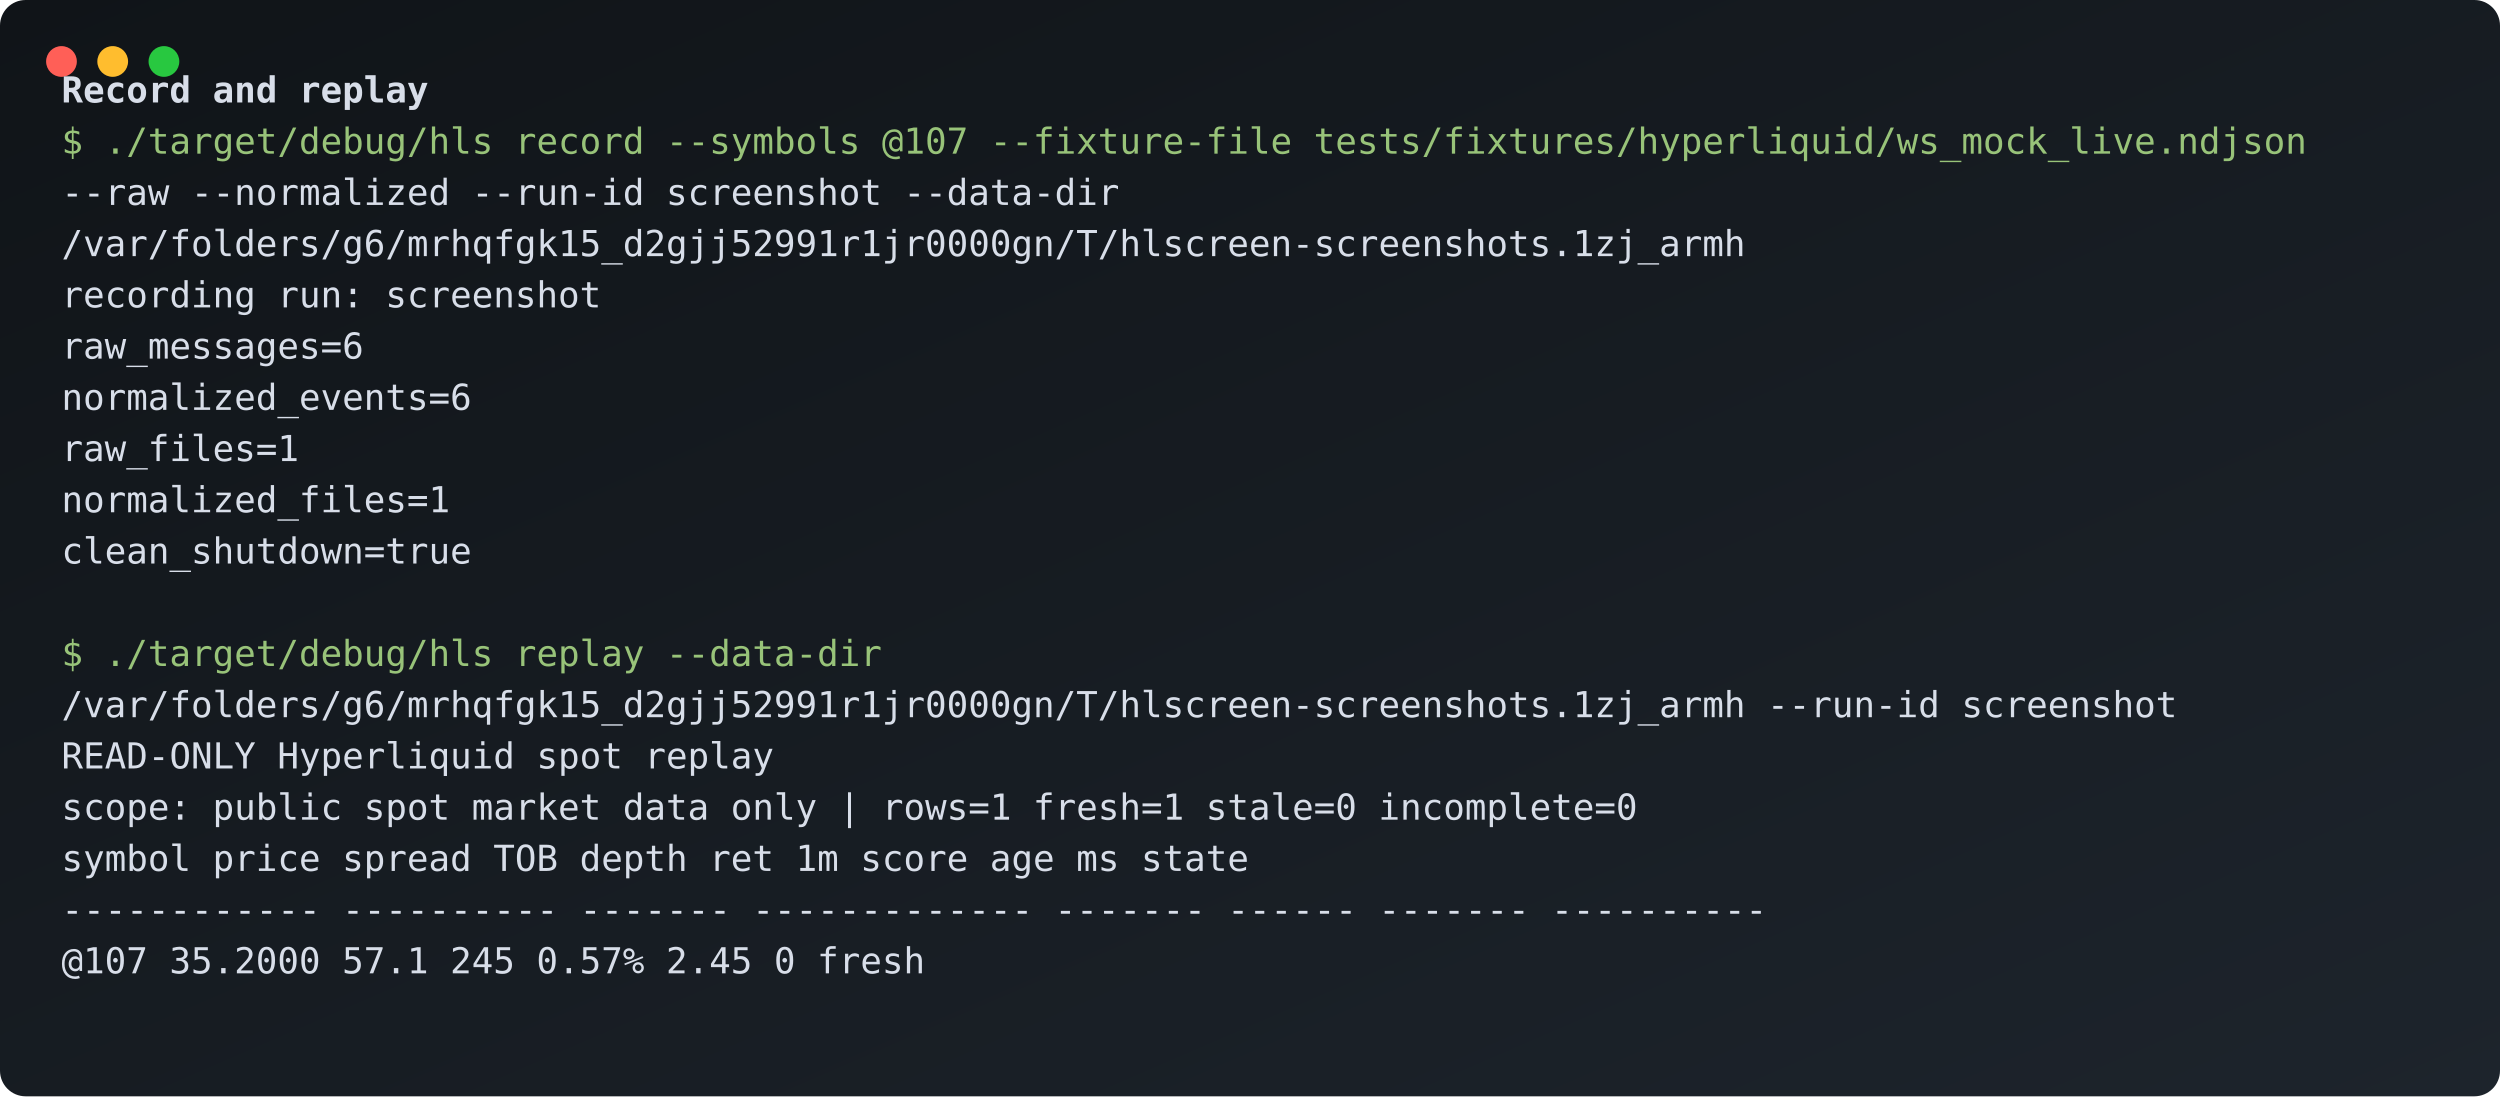
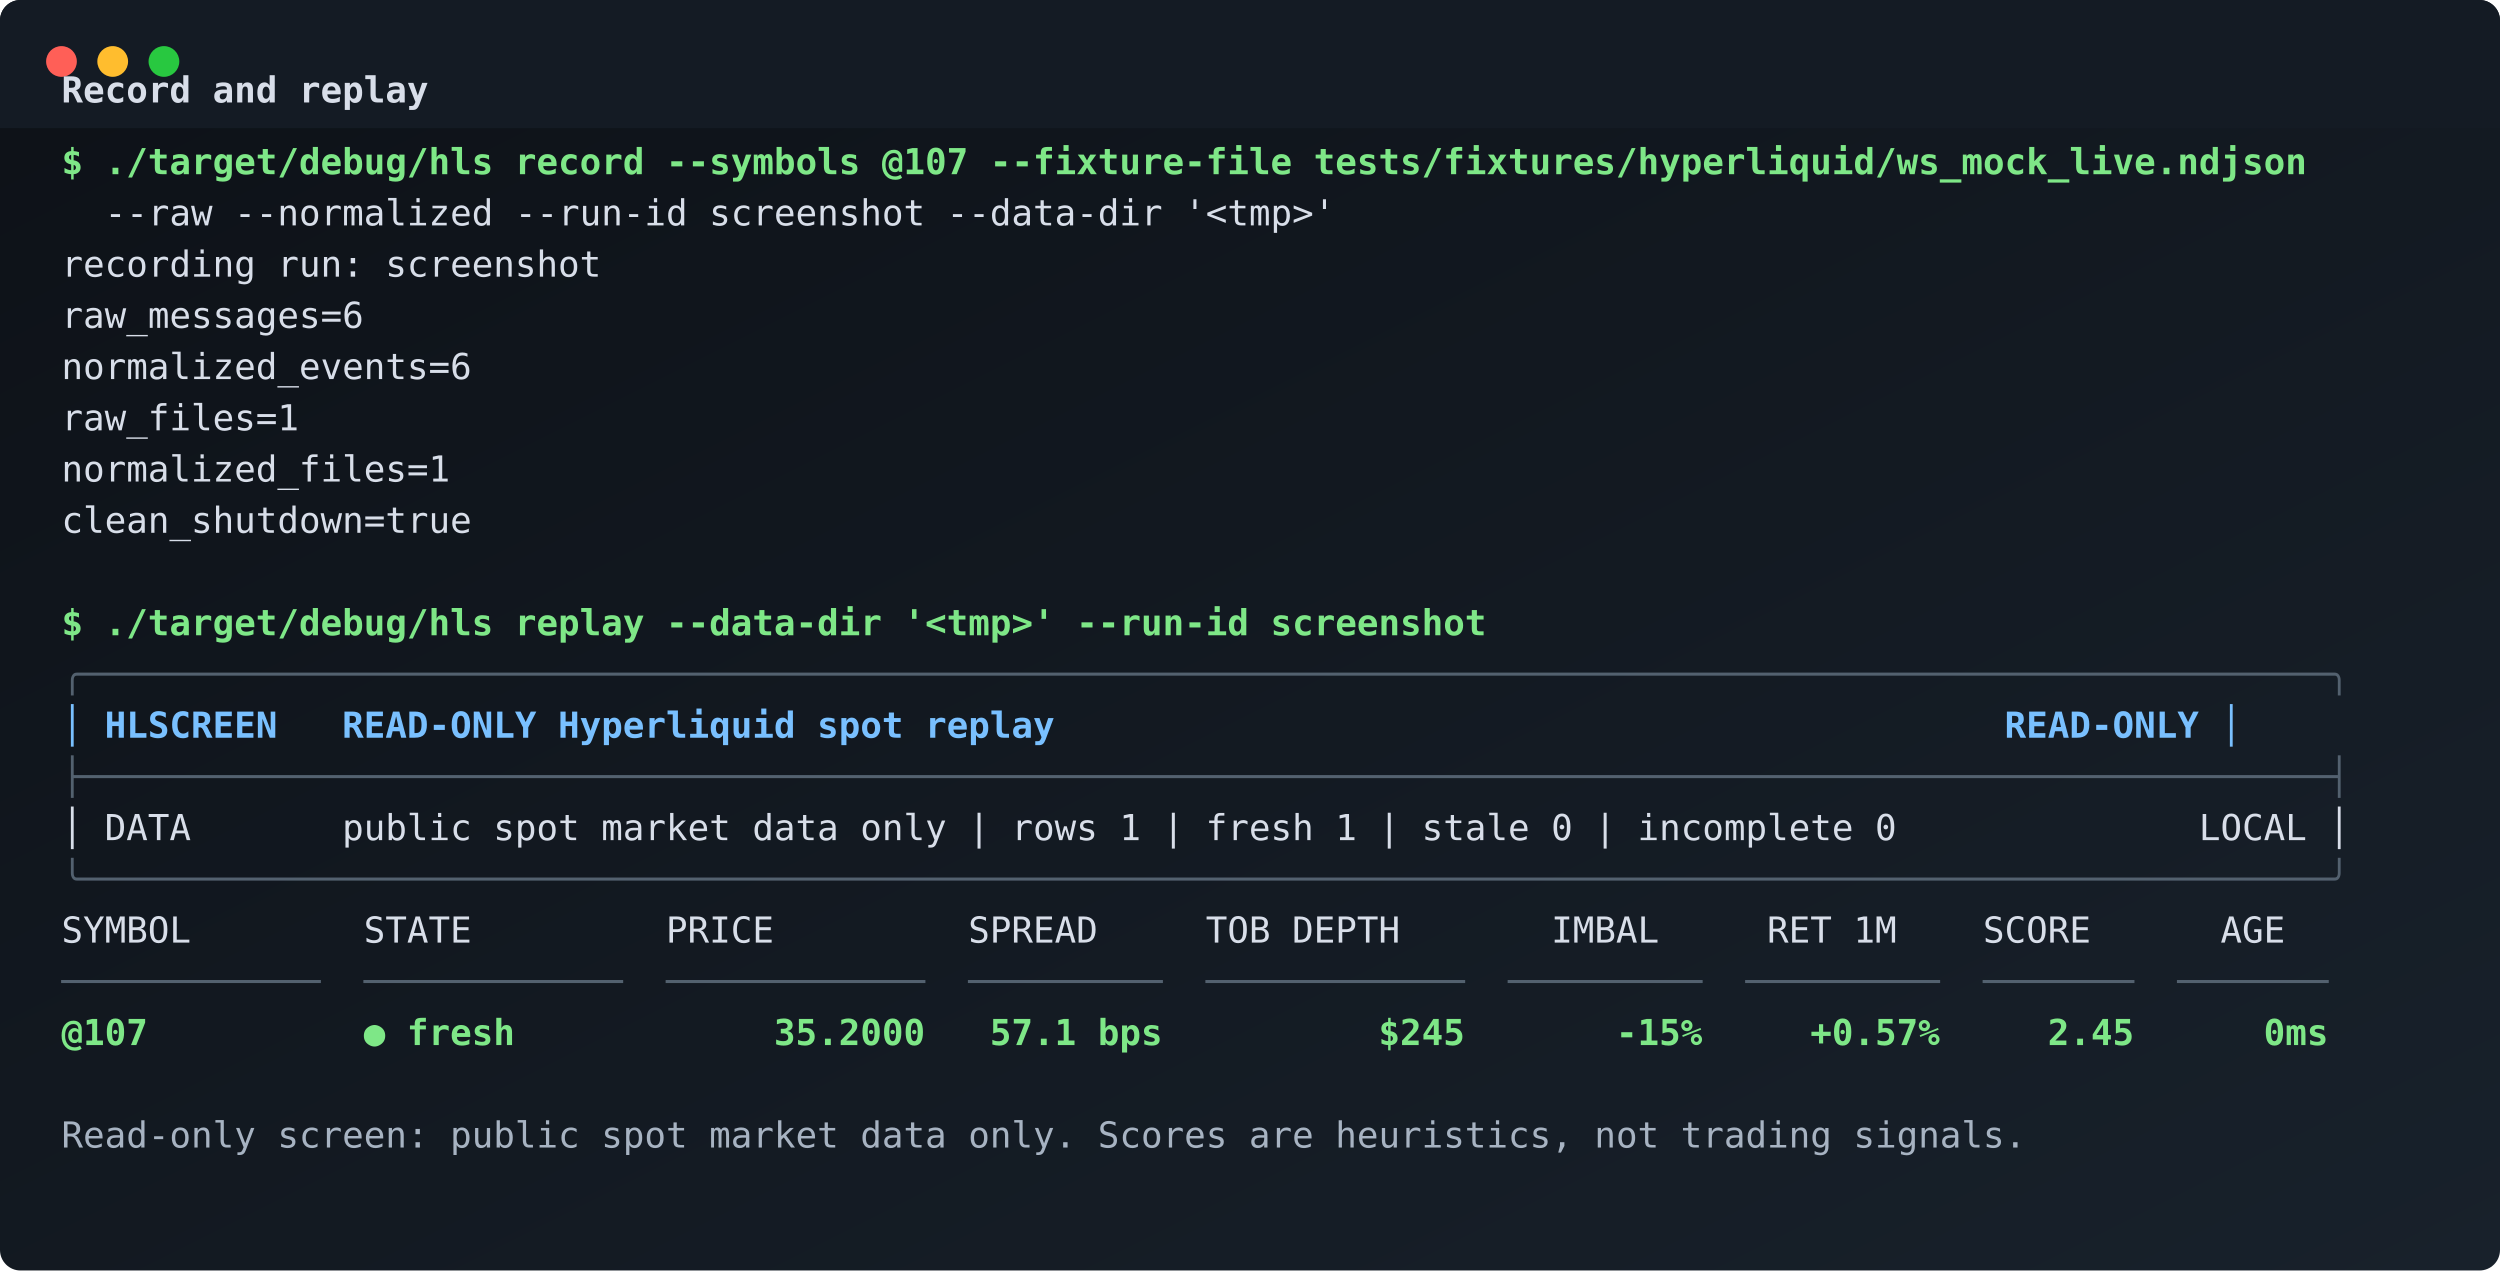
- <svg xmlns="http://www.w3.org/2000/svg" role="img" aria-label="Record and replay terminal screenshot" viewBox="0 0 976 428" width="976" height="428">
+ <svg xmlns="http://www.w3.org/2000/svg" role="img" xml:space="preserve" aria-label="Record and replay terminal screenshot" viewBox="0 0 976 496" width="976" height="496">
  <defs>
    <linearGradient id="bg" x1="0" x2="1" y1="0" y2="1">
-       <stop offset="0" stop-color="#101418" />
-       <stop offset="1" stop-color="#1d242c" />
+       <stop offset="0" stop-color="#0d1117" />
+       <stop offset="1" stop-color="#18212b" />
    </linearGradient>
  </defs>
-   <rect width="976" height="428" rx="10" fill="url(#bg)" />
+   <rect width="976" height="496" rx="8" fill="url(#bg)" />
+   <rect x="0" y="0" width="976" height="50" rx="8" fill="#141b24" />
+   <rect x="0" y="42" width="976" height="8" fill="#141b24" />
  <circle cx="24" cy="24" r="6" fill="#ff5f57" />
  <circle cx="44" cy="24" r="6" fill="#ffbd2e" />
  <circle cx="64" cy="24" r="6" fill="#28c840" />
  <text x="24" y="40" fill="#d8dee9" font-family="ui-monospace, SFMono-Regular, Menlo, Consolas, monospace" font-size="14" font-weight="700">Record and replay</text>
-   <text x="24" y="60" fill="#98c379" font-family="ui-monospace, SFMono-Regular, Menlo, Consolas, monospace" font-size="14">$ ./target/debug/hls record --symbols @107 --fixture-file tests/fixtures/hyperliquid/ws_mock_live.ndjson</text>
-   <text x="24" y="80" fill="#d8dee9" font-family="ui-monospace, SFMono-Regular, Menlo, Consolas, monospace" font-size="14">  --raw --normalized --run-id screenshot --data-dir</text>
-   <text x="24" y="100" fill="#d8dee9" font-family="ui-monospace, SFMono-Regular, Menlo, Consolas, monospace" font-size="14">  /var/folders/g6/mrhqfgk15_d2gjj52991r1jr0000gn/T/hlscreen-screenshots.1zj_armh</text>
-   <text x="24" y="120" fill="#d8dee9" font-family="ui-monospace, SFMono-Regular, Menlo, Consolas, monospace" font-size="14">recording run: screenshot</text>
-   <text x="24" y="140" fill="#d8dee9" font-family="ui-monospace, SFMono-Regular, Menlo, Consolas, monospace" font-size="14">raw_messages=6</text>
-   <text x="24" y="160" fill="#d8dee9" font-family="ui-monospace, SFMono-Regular, Menlo, Consolas, monospace" font-size="14">normalized_events=6</text>
-   <text x="24" y="180" fill="#d8dee9" font-family="ui-monospace, SFMono-Regular, Menlo, Consolas, monospace" font-size="14">raw_files=1</text>
-   <text x="24" y="200" fill="#d8dee9" font-family="ui-monospace, SFMono-Regular, Menlo, Consolas, monospace" font-size="14">normalized_files=1</text>
-   <text x="24" y="220" fill="#d8dee9" font-family="ui-monospace, SFMono-Regular, Menlo, Consolas, monospace" font-size="14">clean_shutdown=true</text>
-   <text x="24" y="240" fill="#d8dee9" font-family="ui-monospace, SFMono-Regular, Menlo, Consolas, monospace" font-size="14" />
-   <text x="24" y="260" fill="#98c379" font-family="ui-monospace, SFMono-Regular, Menlo, Consolas, monospace" font-size="14">$ ./target/debug/hls replay --data-dir</text>
-   <text x="24" y="280" fill="#d8dee9" font-family="ui-monospace, SFMono-Regular, Menlo, Consolas, monospace" font-size="14">  /var/folders/g6/mrhqfgk15_d2gjj52991r1jr0000gn/T/hlscreen-screenshots.1zj_armh --run-id screenshot</text>
-   <text x="24" y="300" fill="#d8dee9" font-family="ui-monospace, SFMono-Regular, Menlo, Consolas, monospace" font-size="14">READ-ONLY Hyperliquid spot replay</text>
-   <text x="24" y="320" fill="#d8dee9" font-family="ui-monospace, SFMono-Regular, Menlo, Consolas, monospace" font-size="14">scope: public spot market data only | rows=1 fresh=1 stale=0 incomplete=0</text>
-   <text x="24" y="340" fill="#d8dee9" font-family="ui-monospace, SFMono-Regular, Menlo, Consolas, monospace" font-size="14">symbol        price       spread   TOB depth      ret 1m   score   age ms   state</text>
-   <text x="24" y="360" fill="#d8dee9" font-family="ui-monospace, SFMono-Regular, Menlo, Consolas, monospace" font-size="14">------------  ----------  -------  -------------  -------  ------  -------  ----------</text>
-   <text x="24" y="380" fill="#d8dee9" font-family="ui-monospace, SFMono-Regular, Menlo, Consolas, monospace" font-size="14">@107             35.2000     57.1            245    0.57%    2.45        0  fresh</text>
+   <text x="24" y="68" fill="#7ee787" font-family="ui-monospace, SFMono-Regular, Menlo, Consolas, monospace" font-size="14" font-weight="700">$ ./target/debug/hls record --symbols @107 --fixture-file tests/fixtures/hyperliquid/ws_mock_live.ndjson</text>
+   <text x="24" y="88" fill="#d8dee9" font-family="ui-monospace, SFMono-Regular, Menlo, Consolas, monospace" font-size="14" font-weight="400">  --raw --normalized --run-id screenshot --data-dir '&lt;tmp&gt;'</text>
+   <text x="24" y="108" fill="#d8dee9" font-family="ui-monospace, SFMono-Regular, Menlo, Consolas, monospace" font-size="14" font-weight="400">recording run: screenshot</text>
+   <text x="24" y="128" fill="#d8dee9" font-family="ui-monospace, SFMono-Regular, Menlo, Consolas, monospace" font-size="14" font-weight="400">raw_messages=6</text>
+   <text x="24" y="148" fill="#d8dee9" font-family="ui-monospace, SFMono-Regular, Menlo, Consolas, monospace" font-size="14" font-weight="400">normalized_events=6</text>
+   <text x="24" y="168" fill="#d8dee9" font-family="ui-monospace, SFMono-Regular, Menlo, Consolas, monospace" font-size="14" font-weight="400">raw_files=1</text>
+   <text x="24" y="188" fill="#d8dee9" font-family="ui-monospace, SFMono-Regular, Menlo, Consolas, monospace" font-size="14" font-weight="400">normalized_files=1</text>
+   <text x="24" y="208" fill="#d8dee9" font-family="ui-monospace, SFMono-Regular, Menlo, Consolas, monospace" font-size="14" font-weight="400">clean_shutdown=true</text>
+   <text x="24" y="228" fill="#d8dee9" font-family="ui-monospace, SFMono-Regular, Menlo, Consolas, monospace" font-size="14" font-weight="400" />
+   <text x="24" y="248" fill="#7ee787" font-family="ui-monospace, SFMono-Regular, Menlo, Consolas, monospace" font-size="14" font-weight="700">$ ./target/debug/hls replay --data-dir '&lt;tmp&gt;' --run-id screenshot</text>
+   <text x="24" y="268" fill="#53616f" font-family="ui-monospace, SFMono-Regular, Menlo, Consolas, monospace" font-size="14" font-weight="400">╭────────────────────────────────────────────────────────────────────────────────────────────────────────╮</text>
+   <text x="24" y="288" fill="#79c0ff" font-family="ui-monospace, SFMono-Regular, Menlo, Consolas, monospace" font-size="14" font-weight="700">│ HLSCREEN   READ-ONLY Hyperliquid spot replay                                            READ-ONLY │</text>
+   <text x="24" y="308" fill="#53616f" font-family="ui-monospace, SFMono-Regular, Menlo, Consolas, monospace" font-size="14" font-weight="400">├────────────────────────────────────────────────────────────────────────────────────────────────────────┤</text>
+   <text x="24" y="328" fill="#d8dee9" font-family="ui-monospace, SFMono-Regular, Menlo, Consolas, monospace" font-size="14" font-weight="400">│ DATA       public spot market data only | rows 1 | fresh 1 | stale 0 | incomplete 0              LOCAL │</text>
+   <text x="24" y="348" fill="#53616f" font-family="ui-monospace, SFMono-Regular, Menlo, Consolas, monospace" font-size="14" font-weight="400">╰────────────────────────────────────────────────────────────────────────────────────────────────────────╯</text>
+   <text x="24" y="368" fill="#d8dee9" font-family="ui-monospace, SFMono-Regular, Menlo, Consolas, monospace" font-size="14" font-weight="400">SYMBOL        STATE         PRICE         SPREAD     TOB DEPTH       IMBAL     RET 1M    SCORE      AGE</text>
+   <text x="24" y="388" fill="#53616f" font-family="ui-monospace, SFMono-Regular, Menlo, Consolas, monospace" font-size="14" font-weight="400">────────────  ────────────  ────────────  ─────────  ────────────  ─────────  ─────────  ───────  ───────</text>
+   <text x="24" y="408" fill="#7ee787" font-family="ui-monospace, SFMono-Regular, Menlo, Consolas, monospace" font-size="14" font-weight="600">@107          ● fresh            35.2000   57.1 bps          $245       -15%     +0.57%     2.45      0ms</text>
+   <text x="24" y="428" fill="#d8dee9" font-family="ui-monospace, SFMono-Regular, Menlo, Consolas, monospace" font-size="14" font-weight="400" />
+   <text x="24" y="448" fill="#a7b3c2" font-family="ui-monospace, SFMono-Regular, Menlo, Consolas, monospace" font-size="14" font-weight="400">Read-only screen: public spot market data only. Scores are heuristics, not trading signals.</text>
</svg>
